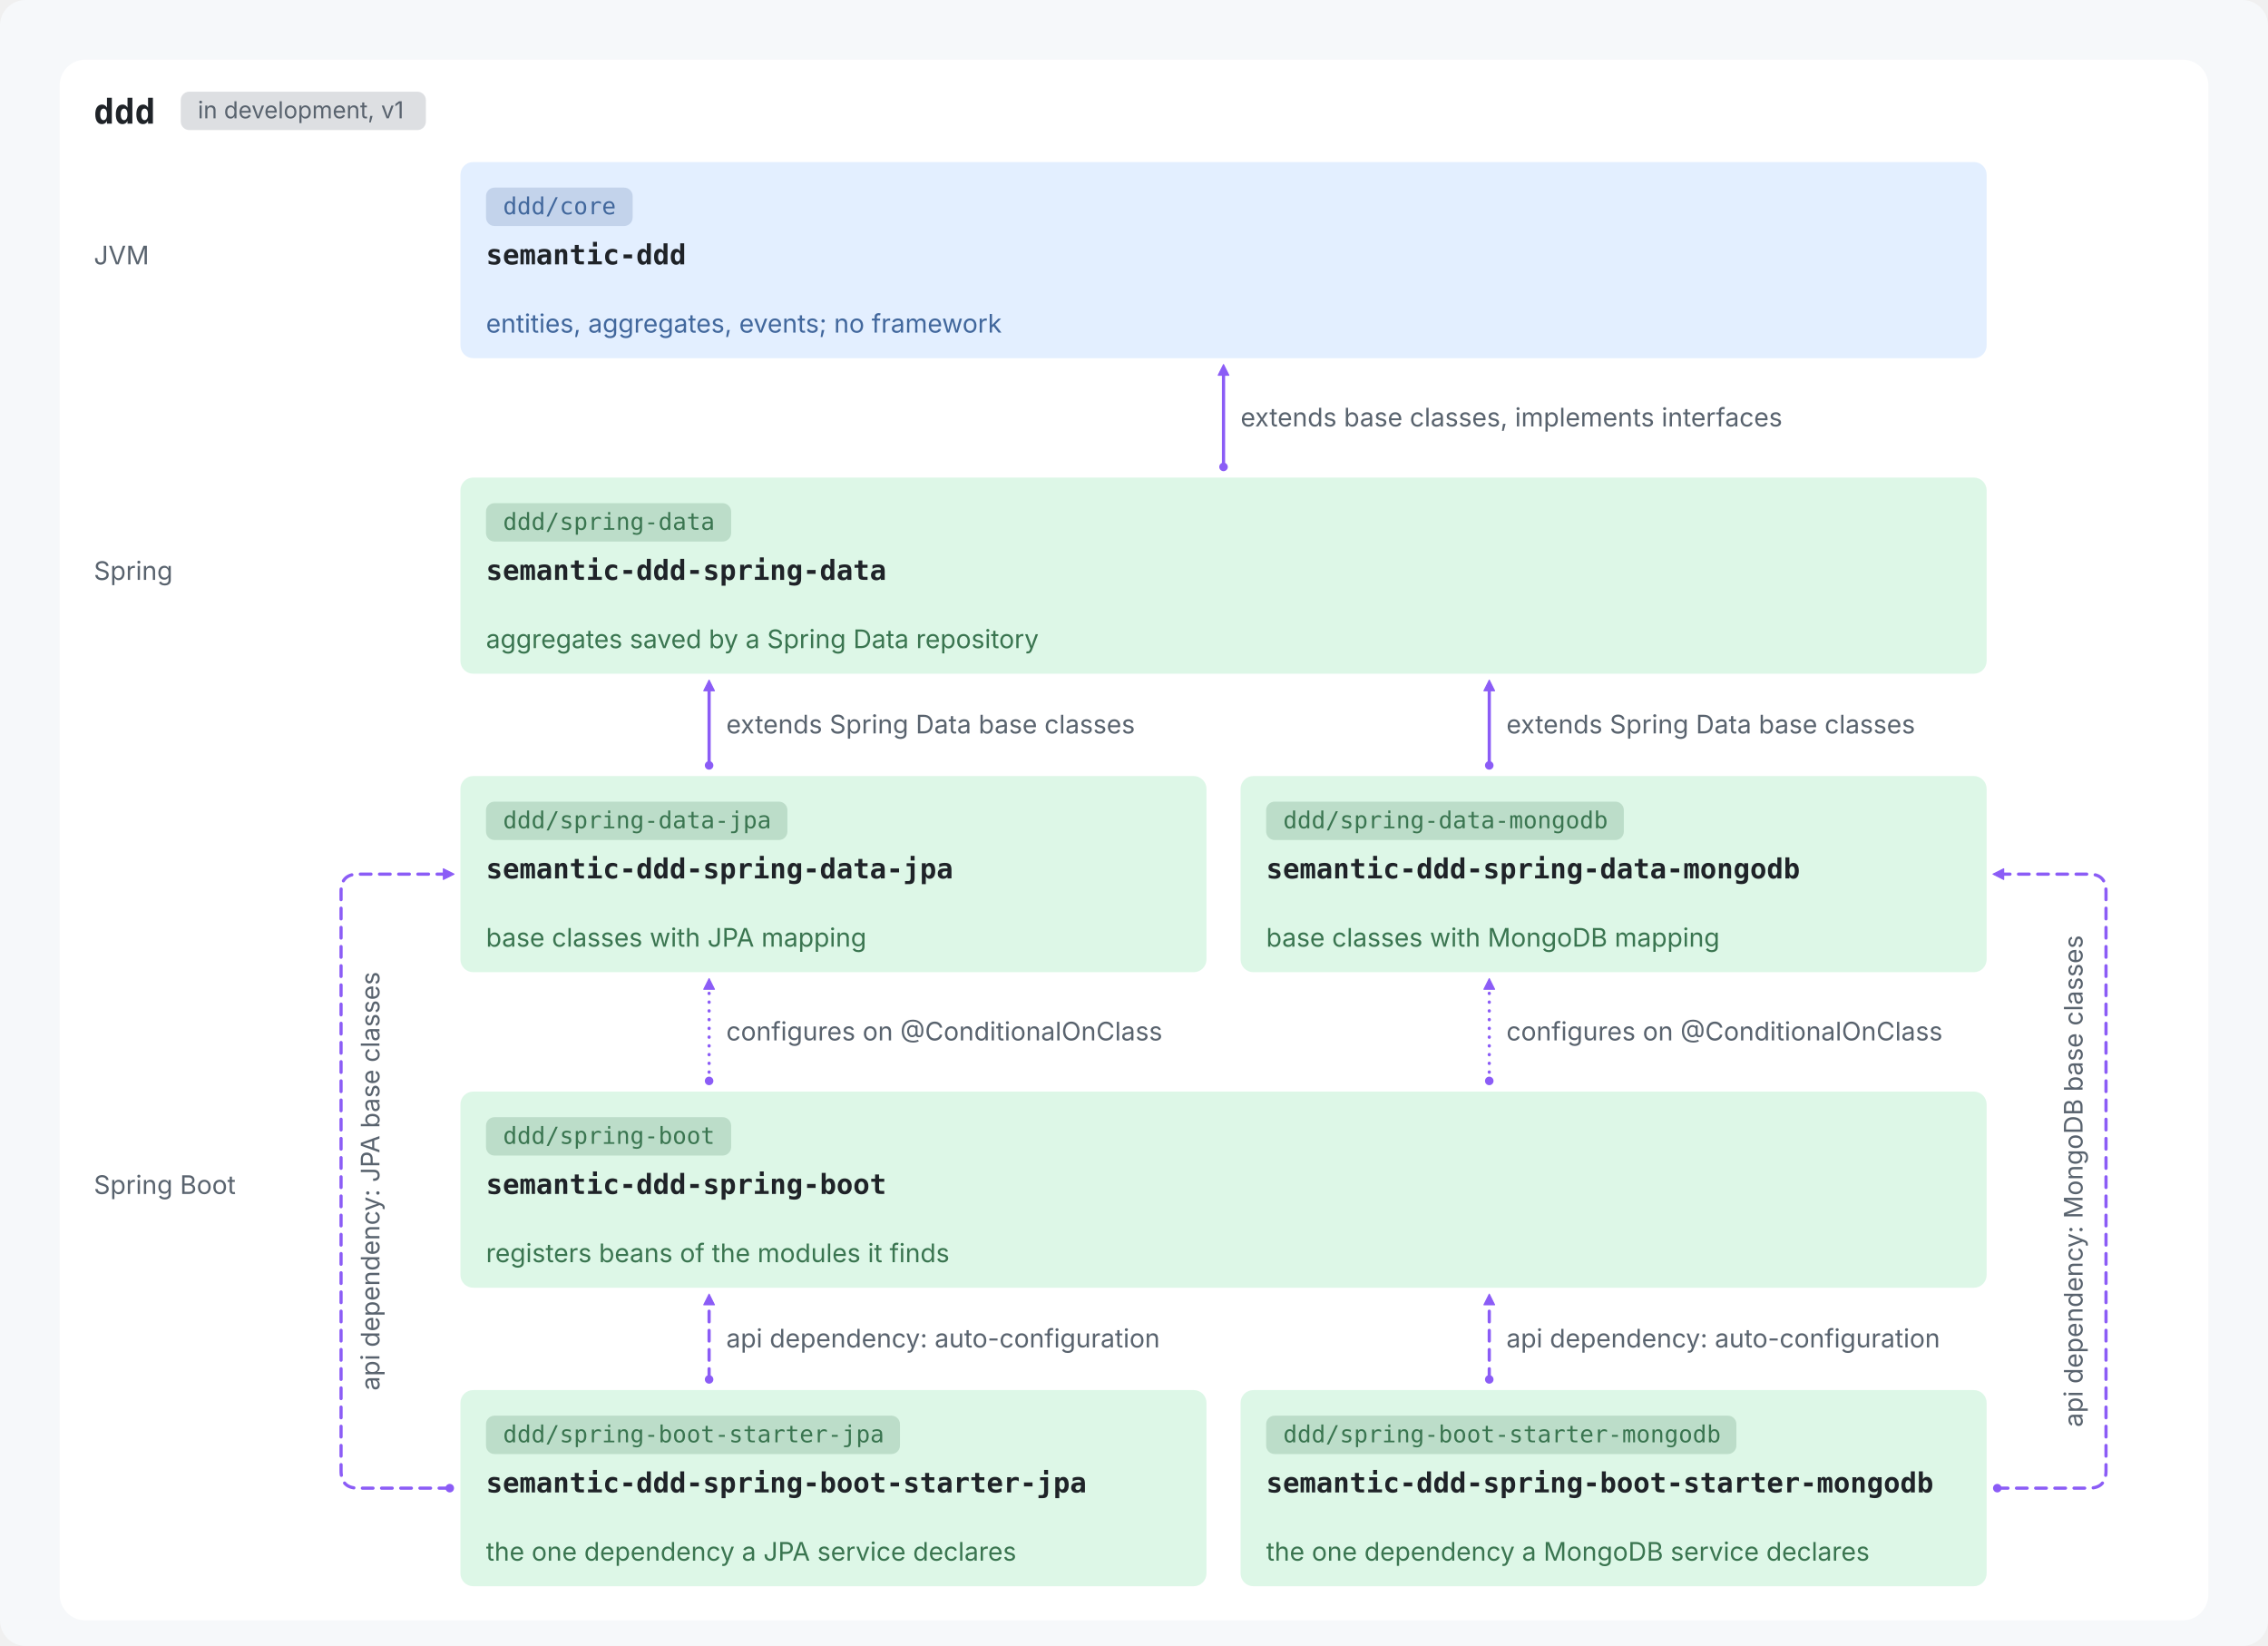
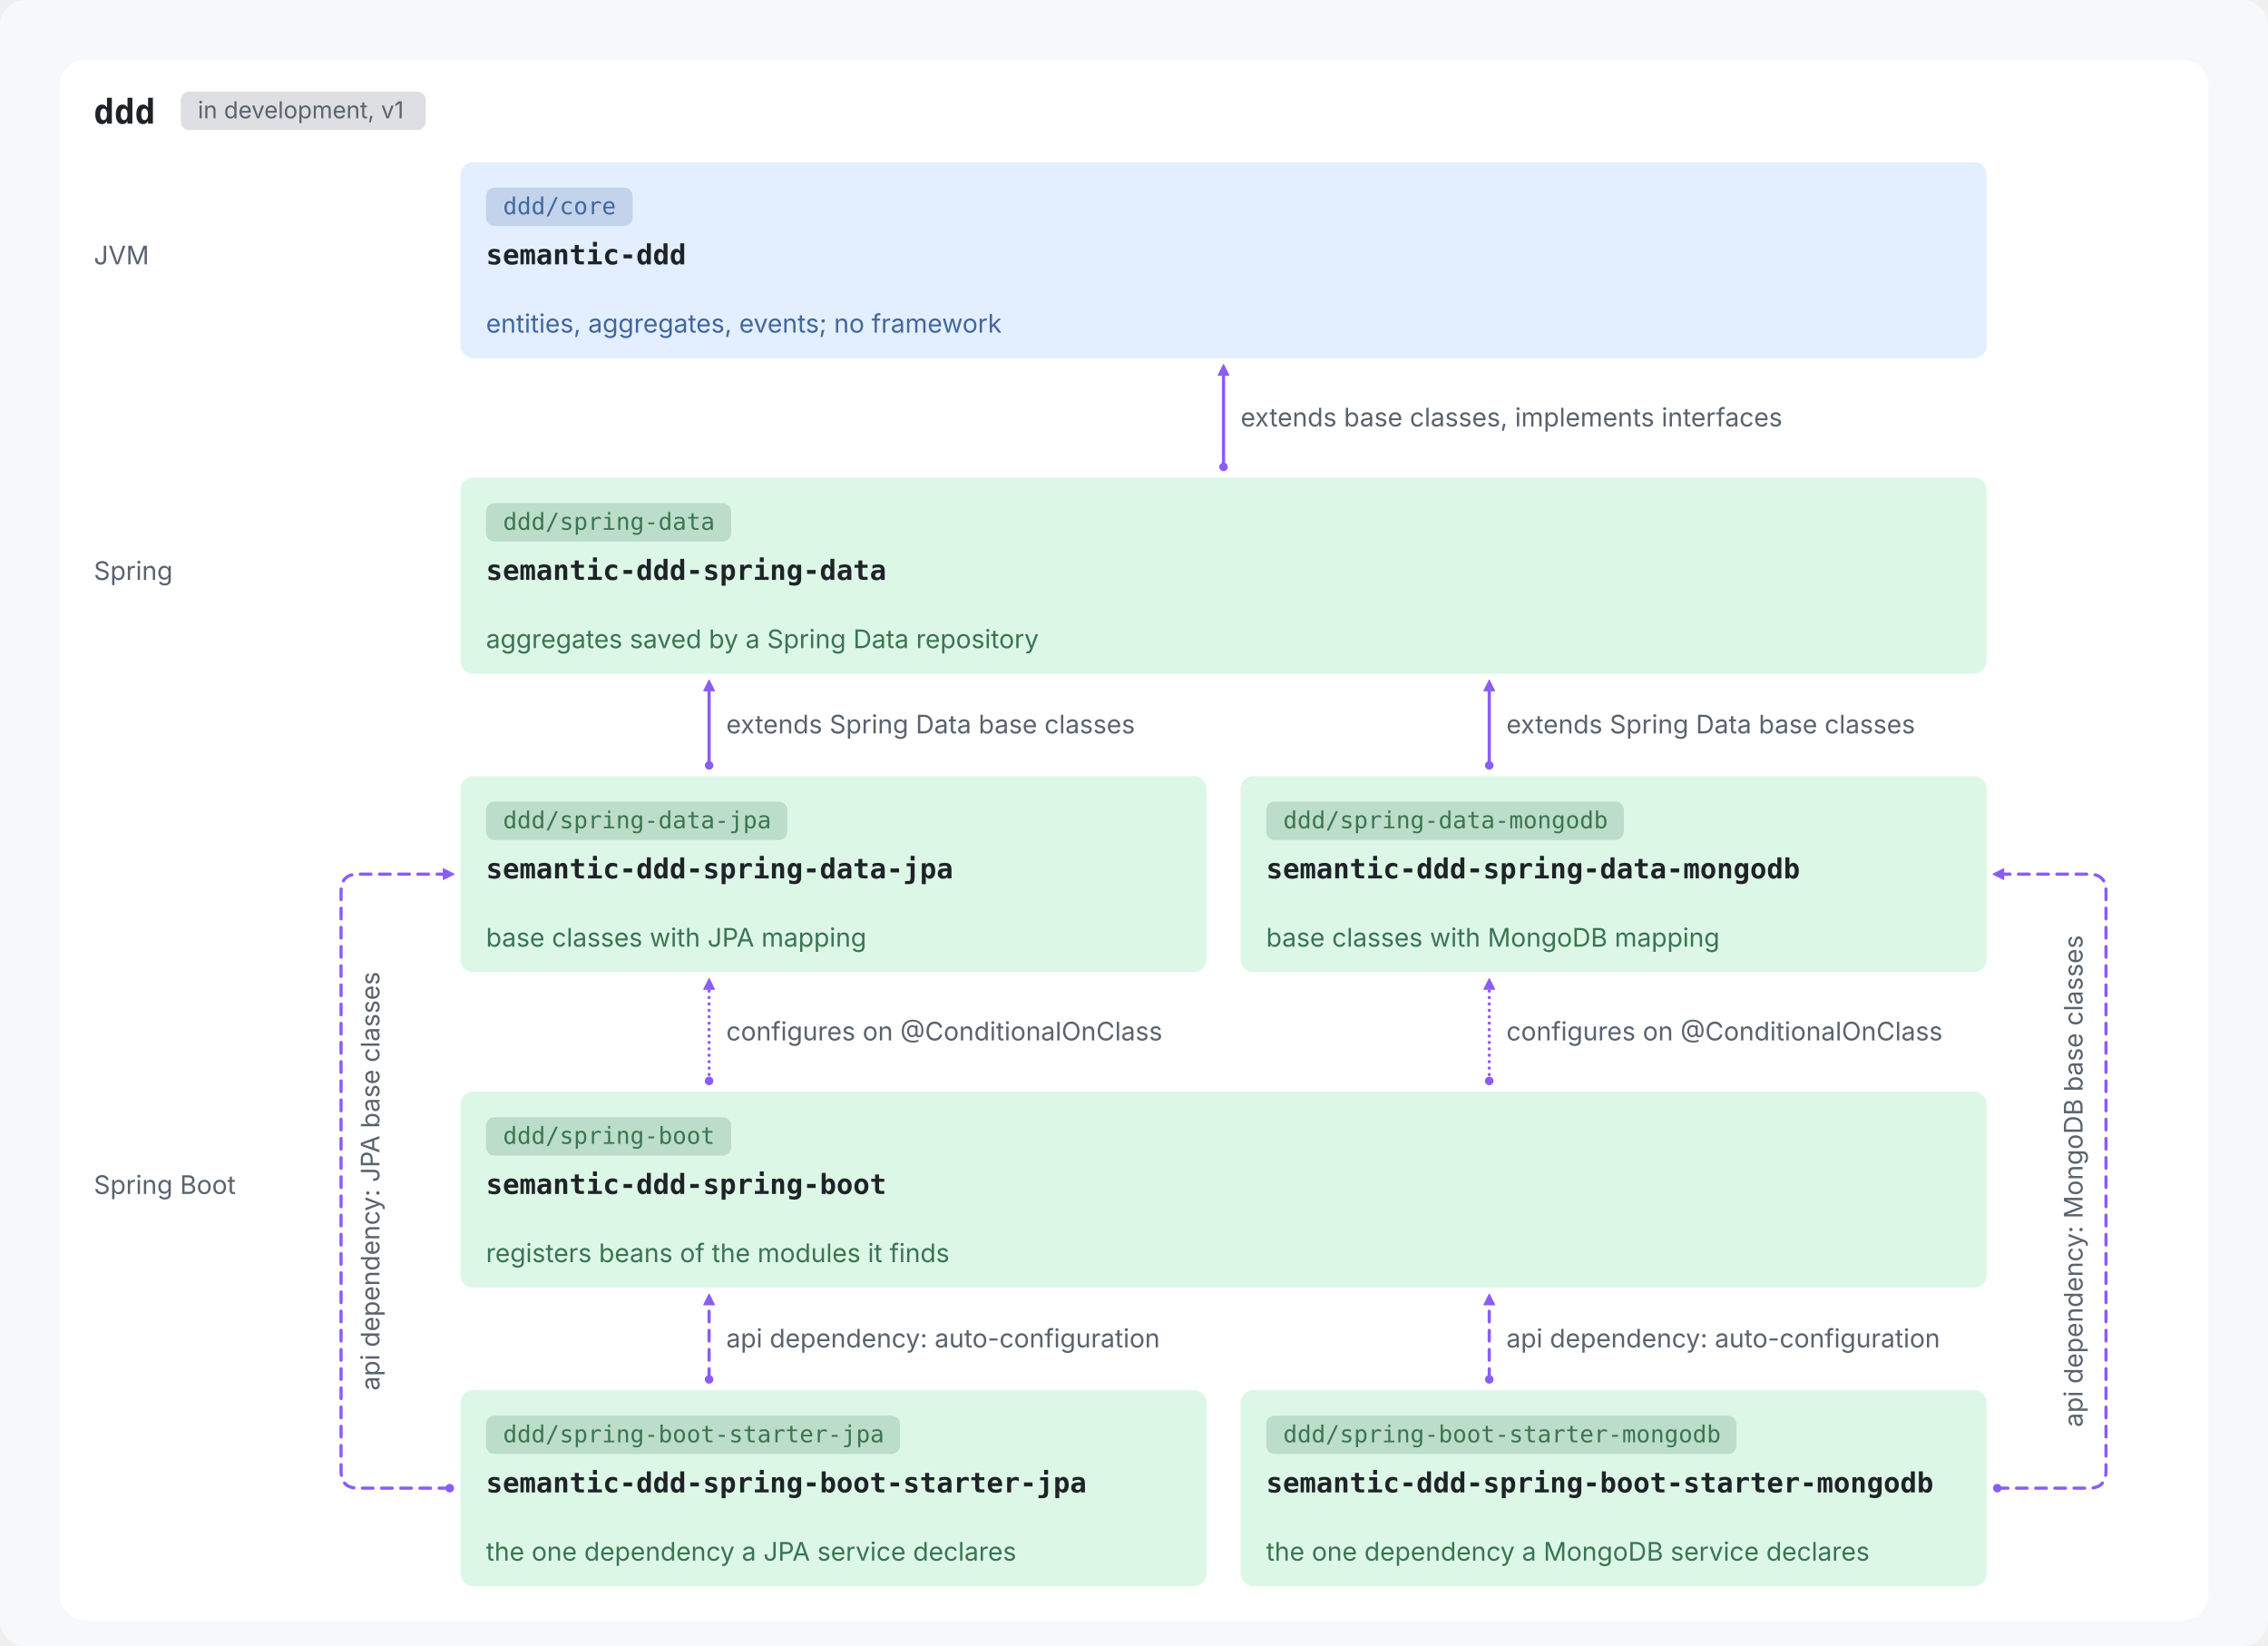
<svg xmlns="http://www.w3.org/2000/svg" viewBox="0 0 1064 772" width="1064" height="772" role="img">
  <rect width="1064" height="772" rx="12" fill="#F6F8FA" />
  <g transform="translate(12,12)">
    <rect x="16.0" y="16.0" width="1008.0" height="732.0" rx="12" fill="#FFFFFF" />
    <text x="32.0" y="46.0" font-family="ui-monospace, SFMono-Regular, 'SF Mono', Menlo, Consolas, monospace" font-size="16" font-weight="600" fill="#1F2328" text-anchor="start">ddd</text>
    <rect x="72.8" y="31.0" width="115.0" height="18" rx="4" fill="#59636E" fill-opacity="0.2" />
    <text x="80.8" y="43.5" font-family="-apple-system, BlinkMacSystemFont, 'Segoe UI', Inter, Helvetica, Arial, sans-serif" font-size="11" font-weight="400" fill="#59636E" text-anchor="start">in development, v1</text>
    <text x="32.0" y="112.0" font-family="-apple-system, BlinkMacSystemFont, 'Segoe UI', Inter, Helvetica, Arial, sans-serif" font-size="12" font-weight="400" fill="#59636E" text-anchor="start">JVM</text>
    <text x="32.0" y="260.0" font-family="-apple-system, BlinkMacSystemFont, 'Segoe UI', Inter, Helvetica, Arial, sans-serif" font-size="12" font-weight="400" fill="#59636E" text-anchor="start">Spring</text>
    <text x="32.0" y="548.0" font-family="-apple-system, BlinkMacSystemFont, 'Segoe UI', Inter, Helvetica, Arial, sans-serif" font-size="12" font-weight="400" fill="#59636E" text-anchor="start">Spring Boot</text>
    <rect x="204.0" y="64.0" width="716.0" height="92.0" rx="6" fill="#E3EFFF" />
    <rect x="216.0" y="76.0" width="68.8" height="18" rx="4" fill="#41679C" fill-opacity="0.2" />
    <text x="224.0" y="88.5" font-family="ui-monospace, SFMono-Regular, 'SF Mono', Menlo, Consolas, monospace" font-size="11" font-weight="400" fill="#41679C" text-anchor="start">ddd/core</text>
    <text x="216.0" y="112.0" font-family="ui-monospace, SFMono-Regular, 'SF Mono', Menlo, Consolas, monospace" font-size="13" font-weight="600" fill="#1F2328" text-anchor="start">semantic-ddd</text>
    <text x="216.0" y="144.0" font-family="-apple-system, BlinkMacSystemFont, 'Segoe UI', Inter, Helvetica, Arial, sans-serif" font-size="12" font-weight="400" fill="#41679C" text-anchor="start">entities, aggregates, events; no framework</text>
    <rect x="204.0" y="212.0" width="716.0" height="92.0" rx="6" fill="#DDF7E7" />
    <rect x="216.0" y="224.0" width="115.0" height="18" rx="4" fill="#3A7550" fill-opacity="0.2" />
    <text x="224.0" y="236.5" font-family="ui-monospace, SFMono-Regular, 'SF Mono', Menlo, Consolas, monospace" font-size="11" font-weight="400" fill="#3A7550" text-anchor="start">ddd/spring-data</text>
    <text x="216.0" y="260.0" font-family="ui-monospace, SFMono-Regular, 'SF Mono', Menlo, Consolas, monospace" font-size="13" font-weight="600" fill="#1F2328" text-anchor="start">semantic-ddd-spring-data</text>
    <text x="216.0" y="292.0" font-family="-apple-system, BlinkMacSystemFont, 'Segoe UI', Inter, Helvetica, Arial, sans-serif" font-size="12" font-weight="400" fill="#3A7550" text-anchor="start">aggregates saved by a Spring Data repository</text>
    <rect x="204.0" y="352.0" width="350.0" height="92.0" rx="6" fill="#DDF7E7" />
    <rect x="216.0" y="364.0" width="141.4" height="18" rx="4" fill="#3A7550" fill-opacity="0.2" />
    <text x="224.0" y="376.5" font-family="ui-monospace, SFMono-Regular, 'SF Mono', Menlo, Consolas, monospace" font-size="11" font-weight="400" fill="#3A7550" text-anchor="start">ddd/spring-data-jpa</text>
    <text x="216.0" y="400.0" font-family="ui-monospace, SFMono-Regular, 'SF Mono', Menlo, Consolas, monospace" font-size="13" font-weight="600" fill="#1F2328" text-anchor="start">semantic-ddd-spring-data-jpa</text>
    <text x="216.0" y="432.0" font-family="-apple-system, BlinkMacSystemFont, 'Segoe UI', Inter, Helvetica, Arial, sans-serif" font-size="12" font-weight="400" fill="#3A7550" text-anchor="start">base classes with JPA mapping</text>
    <rect x="570.0" y="352.0" width="350.0" height="92.0" rx="6" fill="#DDF7E7" />
    <rect x="582.0" y="364.0" width="167.8" height="18" rx="4" fill="#3A7550" fill-opacity="0.2" />
    <text x="590.0" y="376.5" font-family="ui-monospace, SFMono-Regular, 'SF Mono', Menlo, Consolas, monospace" font-size="11" font-weight="400" fill="#3A7550" text-anchor="start">ddd/spring-data-mongodb</text>
    <text x="582.0" y="400.0" font-family="ui-monospace, SFMono-Regular, 'SF Mono', Menlo, Consolas, monospace" font-size="13" font-weight="600" fill="#1F2328" text-anchor="start">semantic-ddd-spring-data-mongodb</text>
    <text x="582.0" y="432.0" font-family="-apple-system, BlinkMacSystemFont, 'Segoe UI', Inter, Helvetica, Arial, sans-serif" font-size="12" font-weight="400" fill="#3A7550" text-anchor="start">base classes with MongoDB mapping</text>
    <rect x="204.0" y="500.0" width="716.0" height="92.0" rx="6" fill="#DDF7E7" />
    <rect x="216.0" y="512.0" width="115.0" height="18" rx="4" fill="#3A7550" fill-opacity="0.2" />
    <text x="224.0" y="524.5" font-family="ui-monospace, SFMono-Regular, 'SF Mono', Menlo, Consolas, monospace" font-size="11" font-weight="400" fill="#3A7550" text-anchor="start">ddd/spring-boot</text>
    <text x="216.0" y="548.0" font-family="ui-monospace, SFMono-Regular, 'SF Mono', Menlo, Consolas, monospace" font-size="13" font-weight="600" fill="#1F2328" text-anchor="start">semantic-ddd-spring-boot</text>
    <text x="216.0" y="580.0" font-family="-apple-system, BlinkMacSystemFont, 'Segoe UI', Inter, Helvetica, Arial, sans-serif" font-size="12" font-weight="400" fill="#3A7550" text-anchor="start">registers beans of the modules it finds</text>
    <rect x="204.0" y="640.0" width="350.0" height="92.0" rx="6" fill="#DDF7E7" />
    <rect x="216.0" y="652.0" width="194.2" height="18" rx="4" fill="#3A7550" fill-opacity="0.2" />
    <text x="224.0" y="664.5" font-family="ui-monospace, SFMono-Regular, 'SF Mono', Menlo, Consolas, monospace" font-size="11" font-weight="400" fill="#3A7550" text-anchor="start">ddd/spring-boot-starter-jpa</text>
    <text x="216.0" y="688.0" font-family="ui-monospace, SFMono-Regular, 'SF Mono', Menlo, Consolas, monospace" font-size="13" font-weight="600" fill="#1F2328" text-anchor="start">semantic-ddd-spring-boot-starter-jpa</text>
    <text x="216.0" y="720.0" font-family="-apple-system, BlinkMacSystemFont, 'Segoe UI', Inter, Helvetica, Arial, sans-serif" font-size="12" font-weight="400" fill="#3A7550" text-anchor="start">the one dependency a JPA service declares</text>
    <rect x="570.0" y="640.0" width="350.0" height="92.0" rx="6" fill="#DDF7E7" />
    <rect x="582.0" y="652.0" width="220.6" height="18" rx="4" fill="#3A7550" fill-opacity="0.2" />
    <text x="590.0" y="664.5" font-family="ui-monospace, SFMono-Regular, 'SF Mono', Menlo, Consolas, monospace" font-size="11" font-weight="400" fill="#3A7550" text-anchor="start">ddd/spring-boot-starter-mongodb</text>
    <text x="582.0" y="688.0" font-family="ui-monospace, SFMono-Regular, 'SF Mono', Menlo, Consolas, monospace" font-size="13" font-weight="600" fill="#1F2328" text-anchor="start">semantic-ddd-spring-boot-starter-mongodb</text>
    <text x="582.0" y="720.0" font-family="-apple-system, BlinkMacSystemFont, 'Segoe UI', Inter, Helvetica, Arial, sans-serif" font-size="12" font-weight="400" fill="#3A7550" text-anchor="start">the one dependency a MongoDB service declares</text>
    <circle cx="562.0" cy="207" r="2" fill="#8B5CF6" />
    <path d="M562.0,159 L564.5,164.0 L559.5,164.0 Z" fill="#8B5CF6" stroke="#8B5CF6" stroke-width="0.5" stroke-linejoin="round" />
    <path d="M562.0,207 L562.0,164" stroke="#8B5CF6" stroke-width="1.5" fill="none" stroke-linecap="round" stroke-linejoin="round" />
    <circle cx="320.667" cy="347" r="2" fill="#8B5CF6" />
    <path d="M320.667,307 L323.167,312.0 L318.167,312.0 Z" fill="#8B5CF6" stroke="#8B5CF6" stroke-width="0.5" stroke-linejoin="round" />
    <path d="M320.667,347 L320.667,312" stroke="#8B5CF6" stroke-width="1.5" fill="none" stroke-linecap="round" stroke-linejoin="round" />
    <circle cx="686.667" cy="347" r="2" fill="#8B5CF6" />
    <path d="M686.667,307 L689.167,312.0 L684.167,312.0 Z" fill="#8B5CF6" stroke="#8B5CF6" stroke-width="0.5" stroke-linejoin="round" />
    <path d="M686.667,347 L686.667,312" stroke="#8B5CF6" stroke-width="1.5" fill="none" stroke-linecap="round" stroke-linejoin="round" />
    <circle cx="320.667" cy="495" r="2" fill="#8B5CF6" />
    <path d="M320.667,447 L323.167,452.0 L318.167,452.0 Z" fill="#8B5CF6" stroke="#8B5CF6" stroke-width="0.5" stroke-linejoin="round" />
-     <path d="M320.667,495 L320.667,452" stroke="#8B5CF6" stroke-width="1.5" fill="none" stroke-linecap="round" stroke-linejoin="round" stroke-dasharray="0.1 4" />
+     <path d="M320.667,495 L320.667,452" stroke="#8B5CF6" stroke-width="1.5" fill="none" stroke-linecap="round" stroke-linejoin="round" stroke-dasharray="0.01 3" />
    <circle cx="686.667" cy="495" r="2" fill="#8B5CF6" />
    <path d="M686.667,447 L689.167,452.0 L684.167,452.0 Z" fill="#8B5CF6" stroke="#8B5CF6" stroke-width="0.5" stroke-linejoin="round" />
-     <path d="M686.667,495 L686.667,452" stroke="#8B5CF6" stroke-width="1.5" fill="none" stroke-linecap="round" stroke-linejoin="round" stroke-dasharray="0.1 4" />
+     <path d="M686.667,495 L686.667,452" stroke="#8B5CF6" stroke-width="1.5" fill="none" stroke-linecap="round" stroke-linejoin="round" stroke-dasharray="0.01 3" />
    <circle cx="320.667" cy="635" r="2" fill="#8B5CF6" />
    <path d="M320.667,595 L323.167,600.0 L318.167,600.0 Z" fill="#8B5CF6" stroke="#8B5CF6" stroke-width="0.5" stroke-linejoin="round" />
    <path d="M320.667,635 L320.667,600" stroke="#8B5CF6" stroke-width="1.5" fill="none" stroke-linecap="round" stroke-linejoin="round" stroke-dasharray="5 4" />
    <circle cx="686.667" cy="635" r="2" fill="#8B5CF6" />
    <path d="M686.667,595 L689.167,600.0 L684.167,600.0 Z" fill="#8B5CF6" stroke="#8B5CF6" stroke-width="0.5" stroke-linejoin="round" />
    <path d="M686.667,635 L686.667,600" stroke="#8B5CF6" stroke-width="1.5" fill="none" stroke-linecap="round" stroke-linejoin="round" stroke-dasharray="5 4" />
    <circle cx="199" cy="686.0" r="2" fill="#8B5CF6" />
    <path d="M201,398.0 L196.0,400.5 L196.0,395.5 Z" fill="#8B5CF6" stroke="#8B5CF6" stroke-width="0.5" stroke-linejoin="round" />
    <path d="M199,686.0 L156,686.0 Q148,686.0 148,678.0 L148,406.0 Q148,398.0 156,398.0 L196,398.0" stroke="#8B5CF6" stroke-width="1.5" fill="none" stroke-linecap="round" stroke-linejoin="round" stroke-dasharray="5 4" />
    <circle cx="925" cy="686.0" r="2" fill="#8B5CF6" />
    <path d="M923,398.0 L928.0,395.5 L928.0,400.5 Z" fill="#8B5CF6" stroke="#8B5CF6" stroke-width="0.5" stroke-linejoin="round" />
    <path d="M925,686.0 L968,686.0 Q976,686.0 976,678.0 L976,406.0 Q976,398.0 968,398.0 L928,398.0" stroke="#8B5CF6" stroke-width="1.5" fill="none" stroke-linecap="round" stroke-linejoin="round" stroke-dasharray="5 4" />
    <text x="570.0" y="188.0" font-family="-apple-system, BlinkMacSystemFont, 'Segoe UI', Inter, Helvetica, Arial, sans-serif" font-size="12" font-weight="400" fill="#59636E" text-anchor="start">extends base classes, implements interfaces</text>
    <text x="328.7" y="332.0" font-family="-apple-system, BlinkMacSystemFont, 'Segoe UI', Inter, Helvetica, Arial, sans-serif" font-size="12" font-weight="400" fill="#59636E" text-anchor="start">extends Spring Data base classes</text>
    <text x="694.7" y="332.0" font-family="-apple-system, BlinkMacSystemFont, 'Segoe UI', Inter, Helvetica, Arial, sans-serif" font-size="12" font-weight="400" fill="#59636E" text-anchor="start">extends Spring Data base classes</text>
    <text x="328.7" y="476.0" font-family="-apple-system, BlinkMacSystemFont, 'Segoe UI', Inter, Helvetica, Arial, sans-serif" font-size="12" font-weight="400" fill="#59636E" text-anchor="start">configures on @ConditionalOnClass</text>
    <text x="694.7" y="476.0" font-family="-apple-system, BlinkMacSystemFont, 'Segoe UI', Inter, Helvetica, Arial, sans-serif" font-size="12" font-weight="400" fill="#59636E" text-anchor="start">configures on @ConditionalOnClass</text>
    <text x="328.7" y="620.0" font-family="-apple-system, BlinkMacSystemFont, 'Segoe UI', Inter, Helvetica, Arial, sans-serif" font-size="12" font-weight="400" fill="#59636E" text-anchor="start">api dependency: auto-configuration</text>
    <text x="694.7" y="620.0" font-family="-apple-system, BlinkMacSystemFont, 'Segoe UI', Inter, Helvetica, Arial, sans-serif" font-size="12" font-weight="400" fill="#59636E" text-anchor="start">api dependency: auto-configuration</text>
    <g transform="rotate(-90 166 542.0)">
      <text x="166.0" y="542.0" font-family="-apple-system, BlinkMacSystemFont, 'Segoe UI', Inter, Helvetica, Arial, sans-serif" font-size="12" font-weight="400" fill="#59636E" text-anchor="middle">api dependency: JPA base classes</text>
    </g>
    <g transform="rotate(-90 965 542.0)">
      <text x="965.0" y="542.0" font-family="-apple-system, BlinkMacSystemFont, 'Segoe UI', Inter, Helvetica, Arial, sans-serif" font-size="12" font-weight="400" fill="#59636E" text-anchor="middle">api dependency: MongoDB base classes</text>
    </g>
  </g>
</svg>
